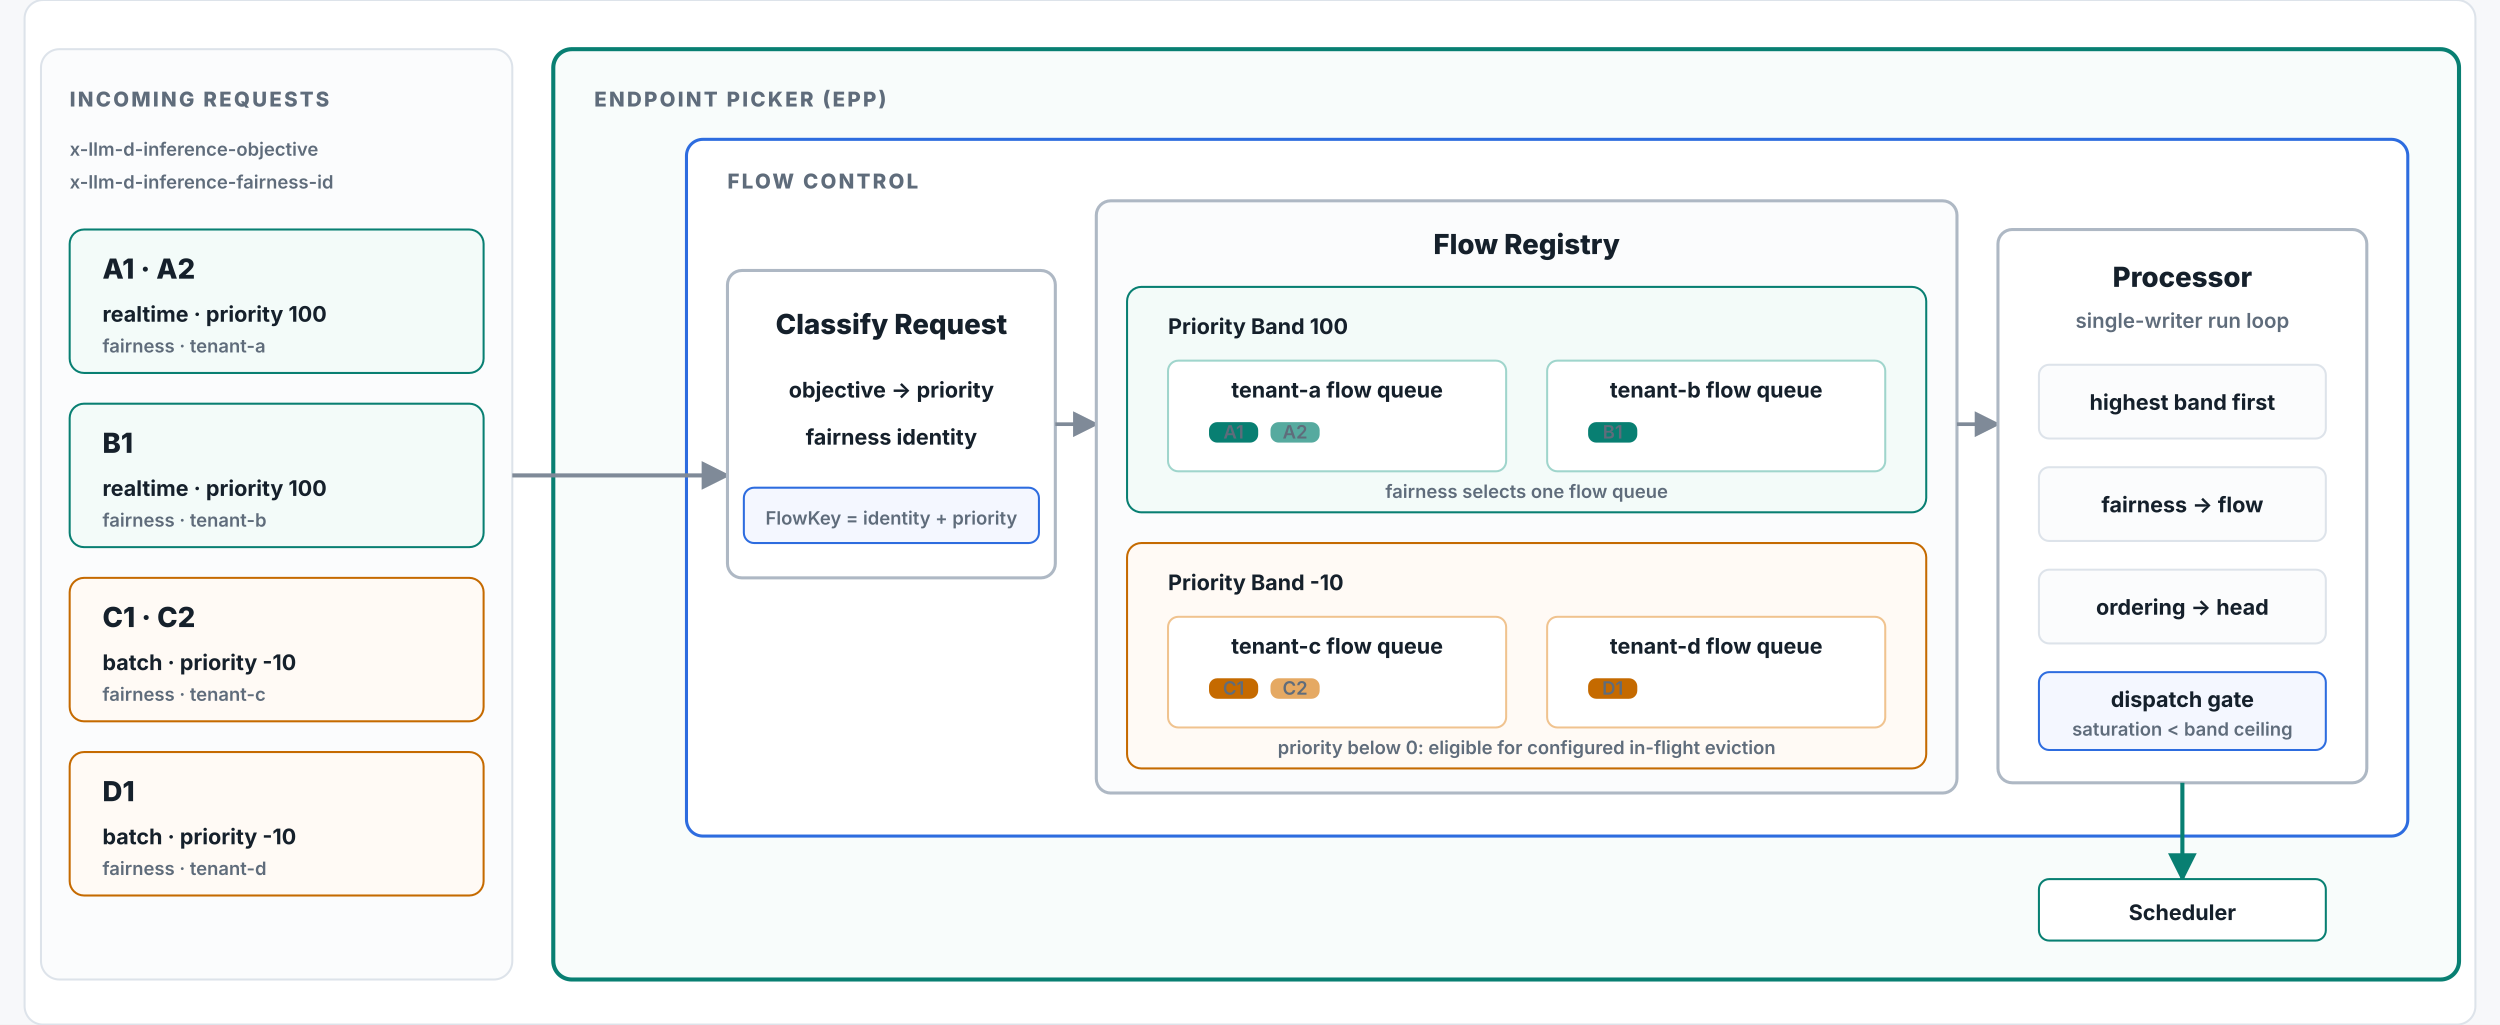
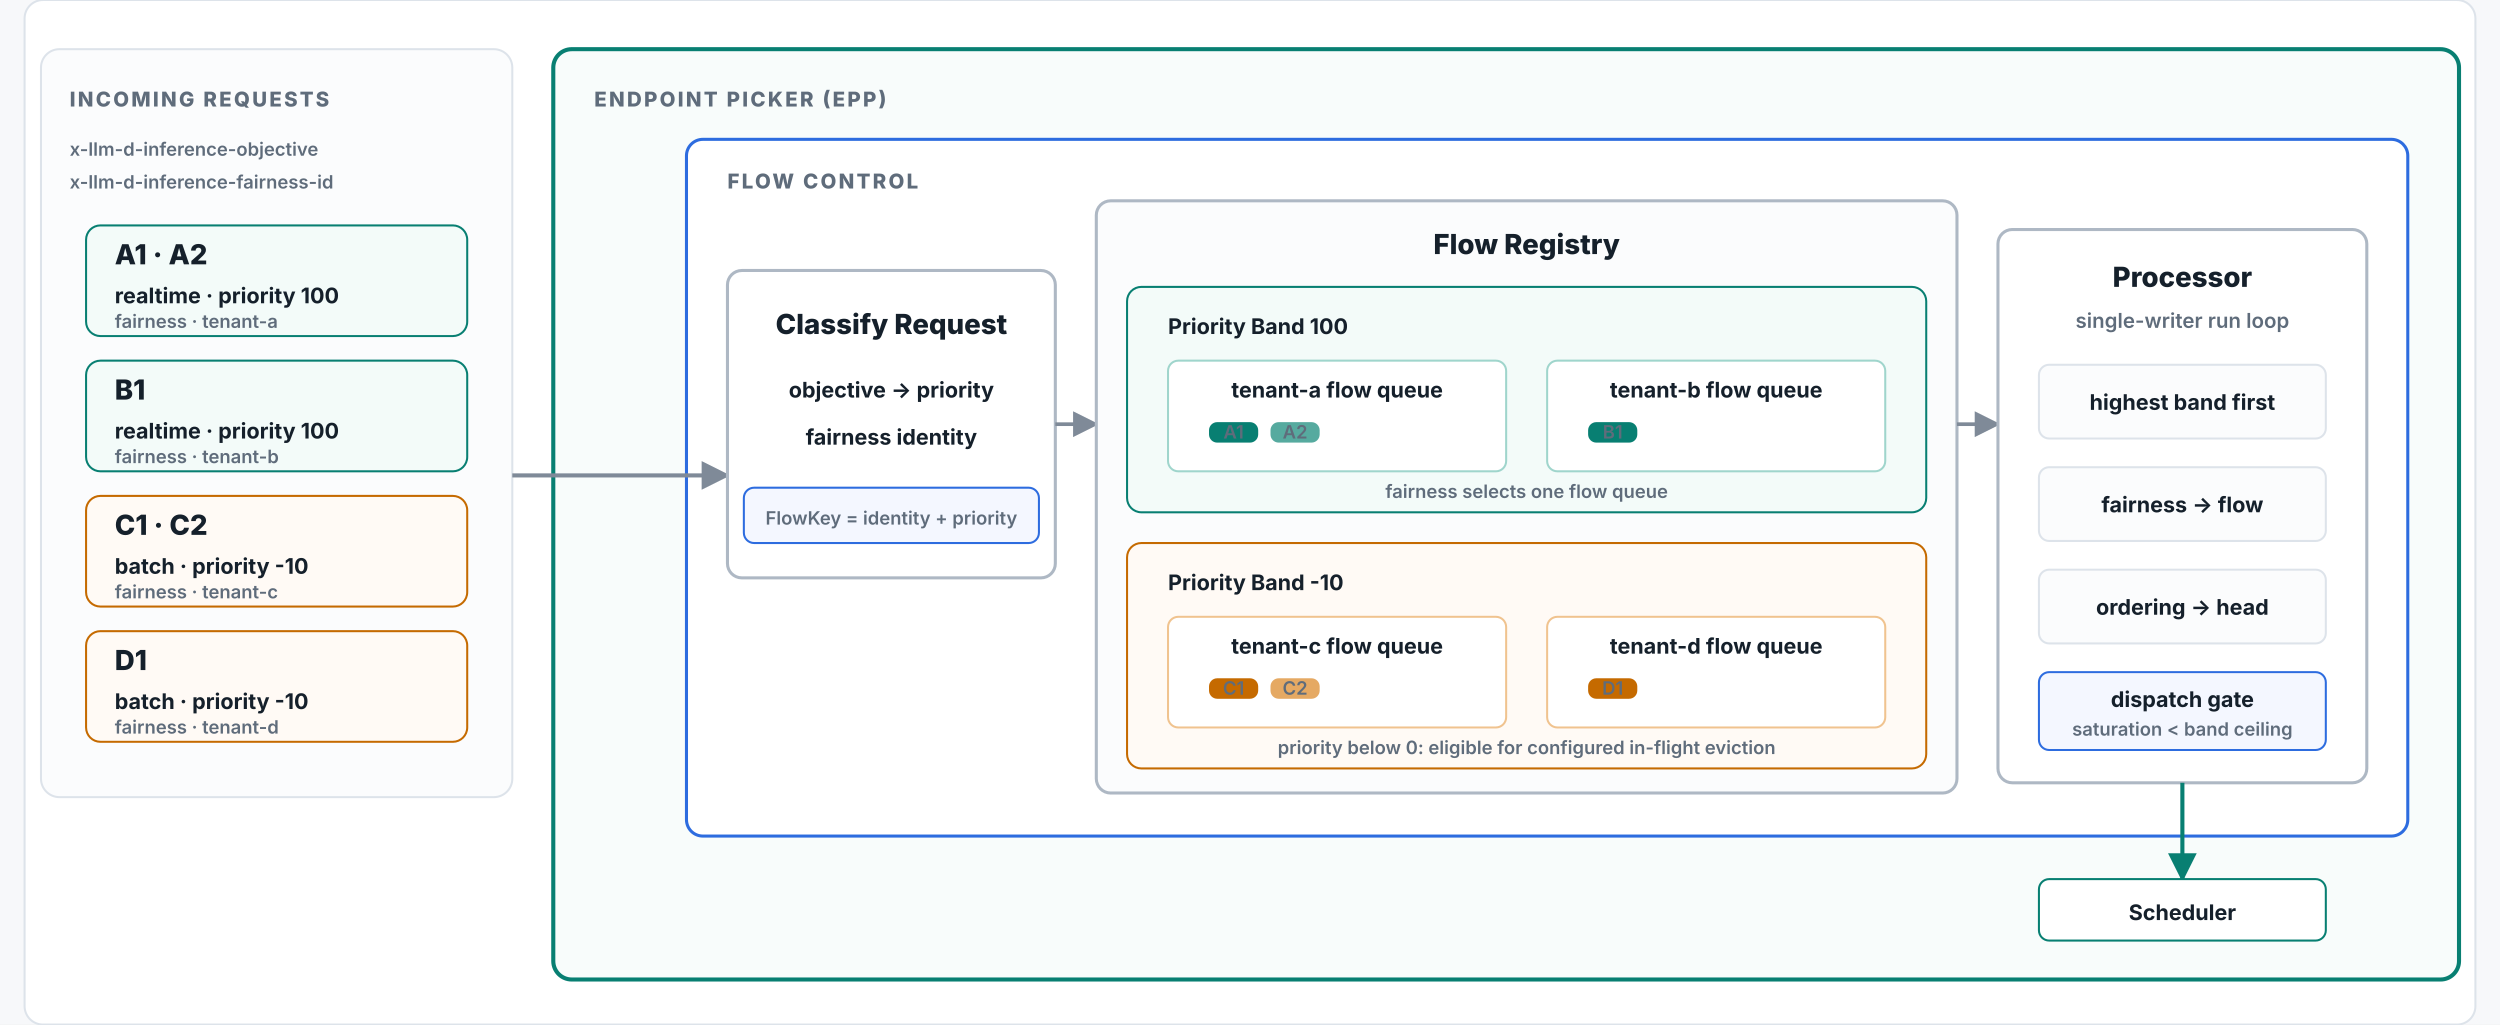
<svg xmlns="http://www.w3.org/2000/svg" width="1220" height="500" viewBox="0 48 1220 500" role="img" aria-labelledby="title desc">
  <defs>
    <style>
      text { font-family: Inter, "Red Hat Text", system-ui, -apple-system, "Segoe UI", sans-serif; }
      .title { fill: #15202b; font-size: 22px; font-weight: 820; }
      .lane { fill: #5f6c7b; font-size: 10px; font-weight: 820; letter-spacing: 1.1px; }
      .box-title { fill: #15202b; font-size: 13.5px; font-weight: 800; }
      .subtle { fill: #5f6c7b; font-size: 10px; font-weight: 560; }
      .item { fill: #15202b; font-size: 10.5px; font-weight: 680; }
      .small { fill: #5f6c7b; font-size: 9px; font-weight: 620; }
    </style>
    <marker id="arrow-gray" viewBox="0 0 10 10" refX="9" refY="5" markerWidth="7" markerHeight="7" orient="auto">
      <path d="M0 0L10 5L0 10Z" fill="#7f8a98" />
    </marker>
    <marker id="arrow-teal" viewBox="0 0 10 10" refX="9" refY="5" markerWidth="7" markerHeight="7" orient="auto">
      <path d="M0 0L10 5L0 10Z" fill="#087f72" />
    </marker>
  </defs>
  <rect x="0" y="48" width="1220" height="500" fill="#f7f8fa" />
  <rect x="12" y="48" width="1196" height="500" rx="9" fill="#ffffff" stroke="#dde3ea" />
-   <rect x="20" y="72" width="230" height="454" rx="9" fill="#fbfcfd" stroke="#dde3ea" />
+   <rect x="20" y="72" width="230" height="365" rx="9" fill="#fbfcfd" stroke="#dde3ea" />
  <text x="34" y="100" class="lane">INCOMING REQUESTS</text>
  <text x="34" y="124" class="small">x-llm-d-inference-objective</text>
  <text x="34" y="140" class="small">x-llm-d-inference-fairness-id</text>
-   <rect x="34" y="160" width="202" height="70" rx="7" fill="#f3fbf9" stroke="#087f72" />
-   <text x="50" y="184" class="box-title">A1 · A2</text>
-   <text x="50" y="205" class="item">realtime · priority 100</text>
-   <text x="50" y="220" class="small">fairness · tenant-a</text>
-   <rect x="34" y="245" width="202" height="70" rx="7" fill="#f3fbf9" stroke="#087f72" />
-   <text x="50" y="269" class="box-title">B1</text>
-   <text x="50" y="290" class="item">realtime · priority 100</text>
-   <text x="50" y="305" class="small">fairness · tenant-b</text>
-   <rect x="34" y="330" width="202" height="70" rx="7" fill="#fffaf5" stroke="#c56a00" />
-   <text x="50" y="354" class="box-title">C1 · C2</text>
-   <text x="50" y="375" class="item">batch · priority -10</text>
-   <text x="50" y="390" class="small">fairness · tenant-c</text>
-   <rect x="34" y="415" width="202" height="70" rx="7" fill="#fffaf5" stroke="#c56a00" />
-   <text x="50" y="439" class="box-title">D1</text>
-   <text x="50" y="460" class="item">batch · priority -10</text>
-   <text x="50" y="475" class="small">fairness · tenant-d</text>
+   <rect x="42" y="158" width="186" height="54" rx="7" fill="#f3fbf9" stroke="#087f72" />
+   <text x="56" y="177" class="box-title">A1 · A2</text>
+   <text x="56" y="196" class="item">realtime · priority 100</text>
+   <text x="56" y="208" class="small">fairness · tenant-a</text>
+   <rect x="42" y="224" width="186" height="54" rx="7" fill="#f3fbf9" stroke="#087f72" />
+   <text x="56" y="243" class="box-title">B1</text>
+   <text x="56" y="262" class="item">realtime · priority 100</text>
+   <text x="56" y="274" class="small">fairness · tenant-b</text>
+   <rect x="42" y="290" width="186" height="54" rx="7" fill="#fffaf5" stroke="#c56a00" />
+   <text x="56" y="309" class="box-title">C1 · C2</text>
+   <text x="56" y="328" class="item">batch · priority -10</text>
+   <text x="56" y="340" class="small">fairness · tenant-c</text>
+   <rect x="42" y="356" width="186" height="54" rx="7" fill="#fffaf5" stroke="#c56a00" />
+   <text x="56" y="375" class="box-title">D1</text>
+   <text x="56" y="394" class="item">batch · priority -10</text>
+   <text x="56" y="406" class="small">fairness · tenant-d</text>
  <rect x="270" y="72" width="930" height="454" rx="9" fill="#f8fcfb" stroke="#087f72" stroke-width="2" />
  <text x="290" y="100" class="lane">ENDPOINT PICKER (EPP)</text>
  <rect x="335" y="116" width="840" height="340" rx="8" fill="#ffffff" stroke="#2d6cdf" stroke-width="1.5" />
  <text x="355" y="140" class="lane">FLOW CONTROL</text>
  <line x1="250" y1="280" x2="355" y2="280" stroke="#7f8a98" stroke-width="2" marker-end="url(#arrow-gray)" />
  <rect x="355" y="180" width="160" height="150" rx="7" fill="#ffffff" stroke="#aeb8c4" stroke-width="1.5" />
  <text x="435" y="211" class="box-title" text-anchor="middle">Classify Request</text>
  <text x="435" y="242" class="item" text-anchor="middle">objective → priority</text>
  <text x="435" y="265" class="item" text-anchor="middle">fairness identity</text>
  <rect x="363" y="286" width="144" height="27" rx="5" fill="#f4f7ff" stroke="#2d6cdf" />
  <text x="435" y="304" class="small" text-anchor="middle">FlowKey = identity + priority</text>
  <line x1="515" y1="255" x2="535" y2="255" stroke="#7f8a98" stroke-width="1.8" marker-end="url(#arrow-gray)" />
  <rect x="535" y="146" width="420" height="289" rx="7" fill="#fbfcfd" stroke="#aeb8c4" stroke-width="1.5" />
  <text x="745" y="172" class="box-title" text-anchor="middle">Flow Registry</text>
  <rect x="550" y="188" width="390" height="110" rx="7" fill="#f3fbf9" stroke="#087f72" />
  <text x="570" y="211" class="item">Priority Band 100</text>
  <rect x="570" y="224" width="165" height="54" rx="5" fill="#ffffff" stroke="#9fd5cc" />
  <text x="652.5" y="242" class="item" text-anchor="middle">tenant-a flow queue</text>
  <rect x="590" y="254" width="24" height="10" rx="4" fill="#087f72" />
  <text x="602" y="262" class="small" text-anchor="middle" fill="#ffffff">A1</text>
  <rect x="620" y="254" width="24" height="10" rx="4" fill="#56aa9f" />
  <text x="632" y="262" class="small" text-anchor="middle" fill="#ffffff">A2</text>
  <rect x="755" y="224" width="165" height="54" rx="5" fill="#ffffff" stroke="#9fd5cc" />
  <text x="837.5" y="242" class="item" text-anchor="middle">tenant-b flow queue</text>
  <rect x="775" y="254" width="24" height="10" rx="4" fill="#087f72" />
  <text x="787" y="262" class="small" text-anchor="middle" fill="#ffffff">B1</text>
  <text x="745" y="291" class="small" text-anchor="middle">fairness selects one flow queue</text>
  <rect x="550" y="313" width="390" height="110" rx="7" fill="#fffaf5" stroke="#c56a00" />
  <text x="570" y="336" class="item">Priority Band -10</text>
  <rect x="570" y="349" width="165" height="54" rx="5" fill="#ffffff" stroke="#f0c38f" />
  <text x="652.5" y="367" class="item" text-anchor="middle">tenant-c flow queue</text>
  <rect x="590" y="379" width="24" height="10" rx="4" fill="#c56a00" />
  <text x="602" y="387" class="small" text-anchor="middle" fill="#ffffff">C1</text>
  <rect x="620" y="379" width="24" height="10" rx="4" fill="#e5a963" />
  <text x="632" y="387" class="small" text-anchor="middle" fill="#ffffff">C2</text>
  <rect x="755" y="349" width="165" height="54" rx="5" fill="#ffffff" stroke="#f0c38f" />
  <text x="837.5" y="367" class="item" text-anchor="middle">tenant-d flow queue</text>
  <rect x="775" y="379" width="24" height="10" rx="4" fill="#c56a00" />
  <text x="787" y="387" class="small" text-anchor="middle" fill="#ffffff">D1</text>
  <text x="745" y="416" class="small" text-anchor="middle">priority below 0: eligible for configured in-flight eviction</text>
  <line x1="955" y1="255" x2="975" y2="255" stroke="#7f8a98" stroke-width="1.8" marker-end="url(#arrow-gray)" />
  <rect x="975" y="160" width="180" height="270" rx="7" fill="#ffffff" stroke="#aeb8c4" stroke-width="1.5" />
  <text x="1065" y="188" class="box-title" text-anchor="middle">Processor</text>
  <text x="1065" y="208" class="subtle" text-anchor="middle">single-writer run loop</text>
  <rect x="995" y="226" width="140" height="36" rx="5" fill="#fbfcfd" stroke="#dde3ea" />
  <text x="1065" y="248" class="item" text-anchor="middle">highest band first</text>
  <rect x="995" y="276" width="140" height="36" rx="5" fill="#fbfcfd" stroke="#dde3ea" />
  <text x="1065" y="298" class="item" text-anchor="middle">fairness → flow</text>
  <rect x="995" y="326" width="140" height="36" rx="5" fill="#fbfcfd" stroke="#dde3ea" />
  <text x="1065" y="348" class="item" text-anchor="middle">ordering → head</text>
  <rect x="995" y="376" width="140" height="38" rx="5" fill="#f4f7ff" stroke="#2d6cdf" />
  <text x="1065" y="393" class="item" text-anchor="middle">dispatch gate</text>
  <text x="1065" y="407" class="small" text-anchor="middle">saturation &lt; band ceiling</text>
  <line x1="1065" y1="430" x2="1065" y2="477" stroke="#087f72" stroke-width="2" marker-end="url(#arrow-teal)" />
  <rect x="995" y="477" width="140" height="30" rx="5" fill="#ffffff" stroke="#087f72" />
  <text x="1065" y="497" class="item" text-anchor="middle">Scheduler</text>
</svg>
